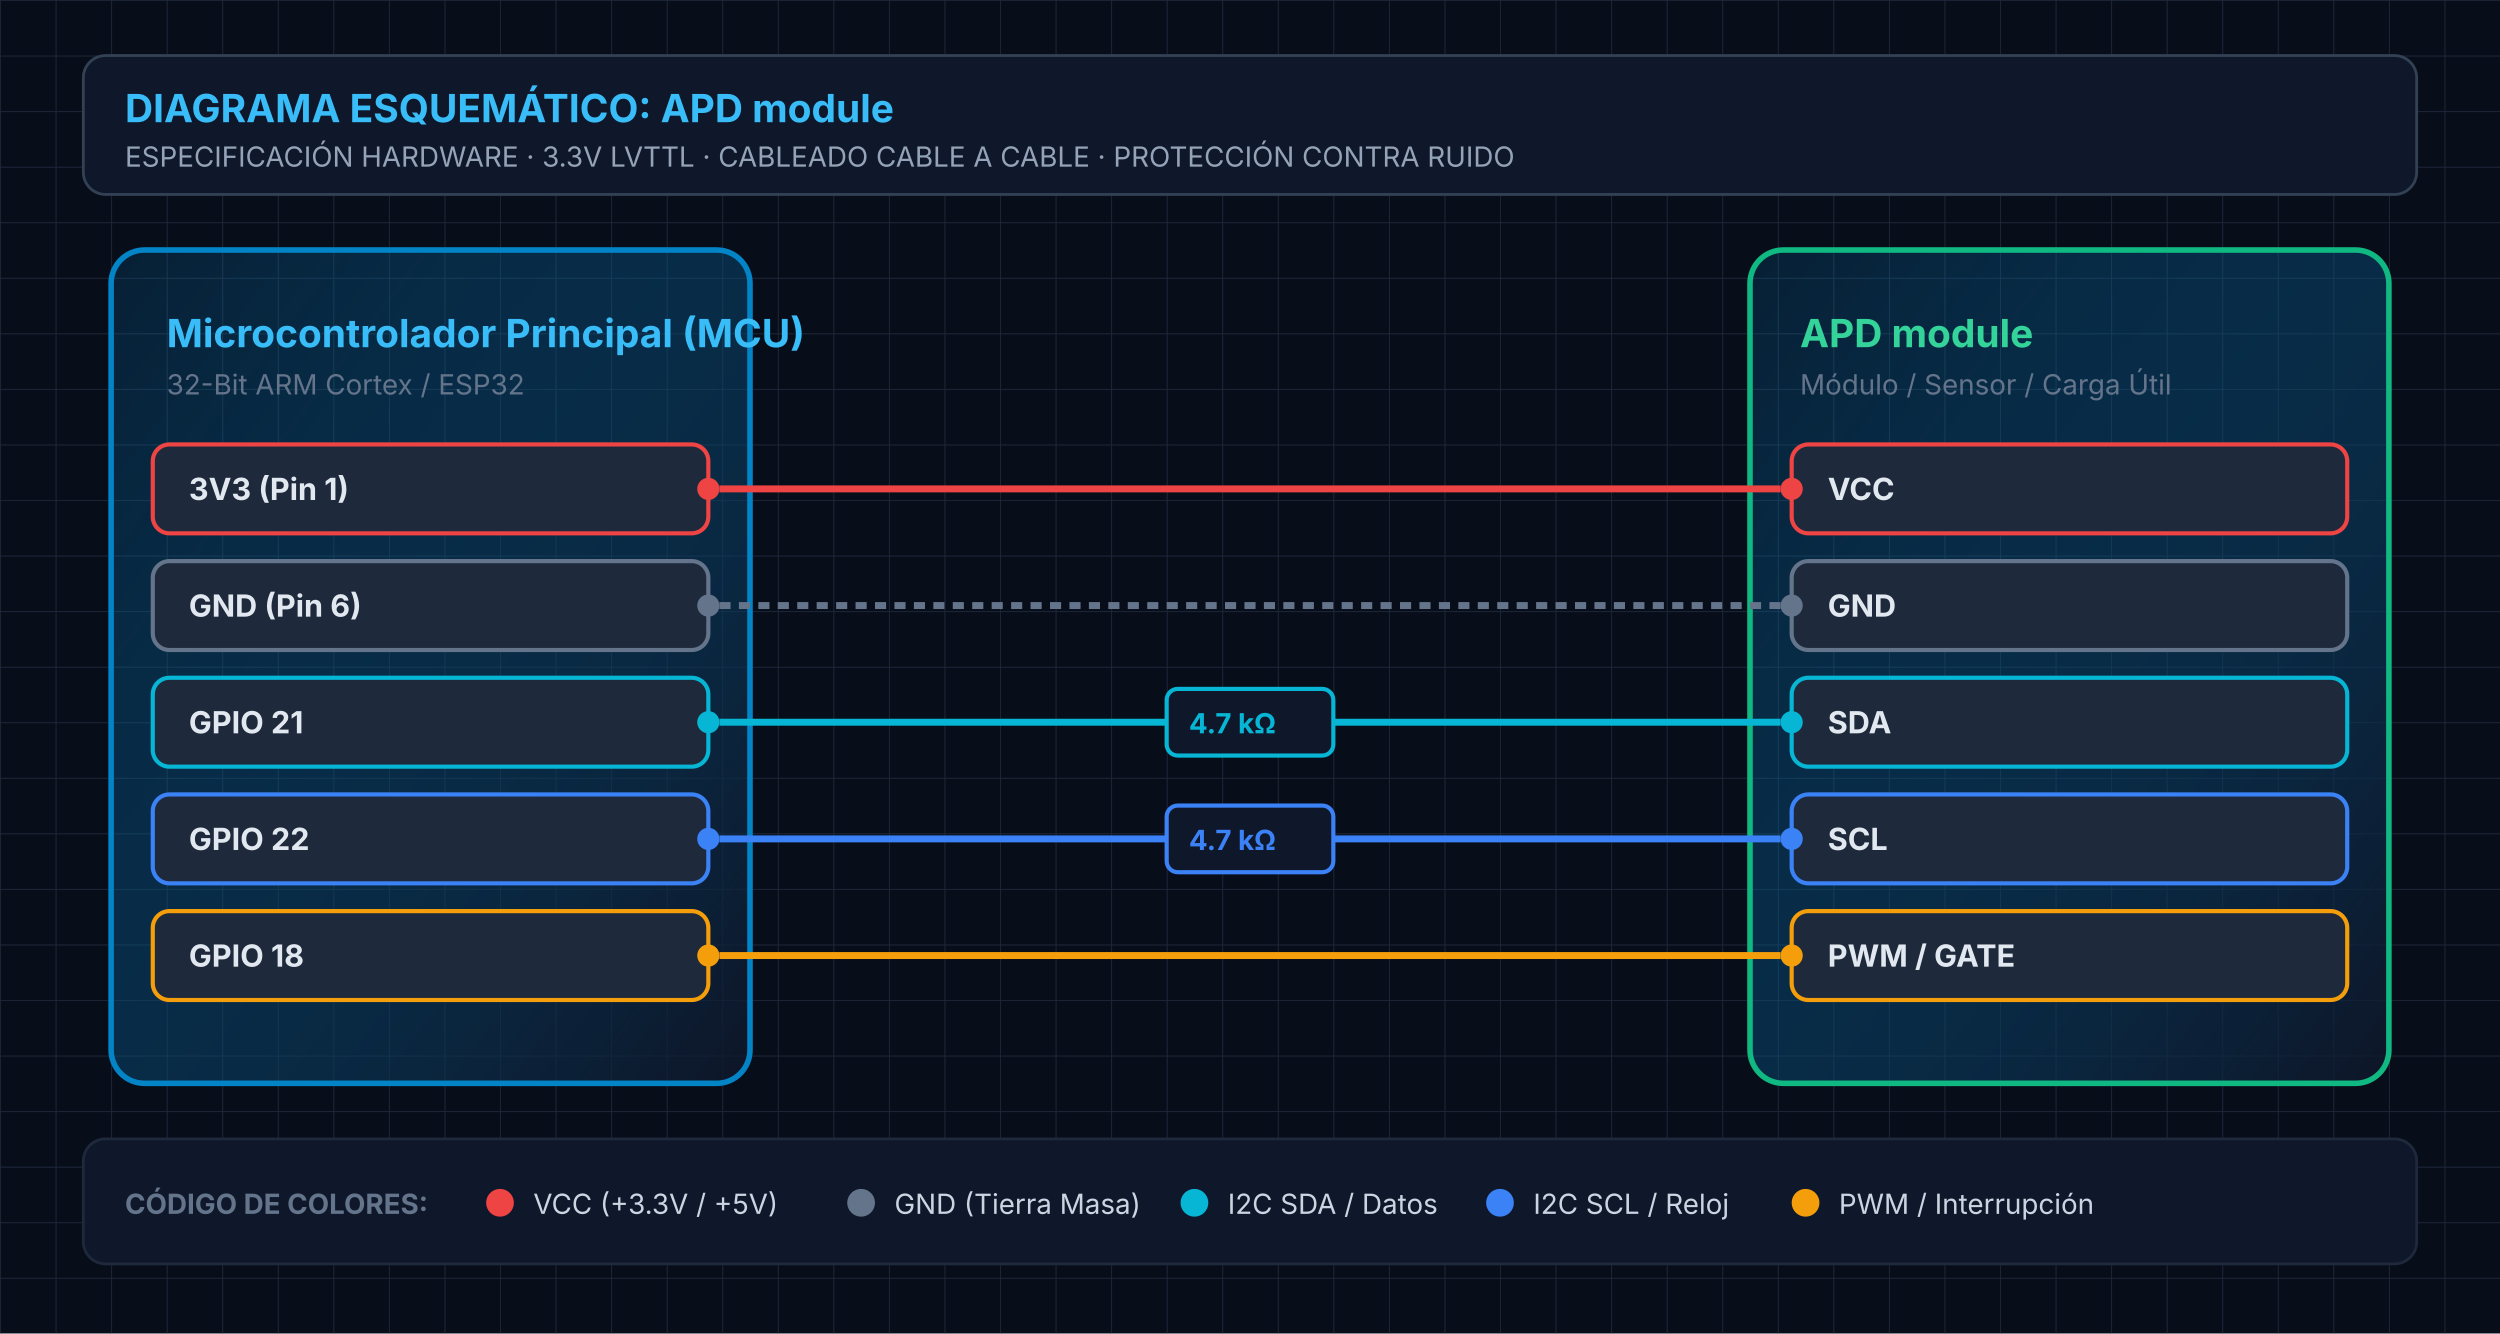
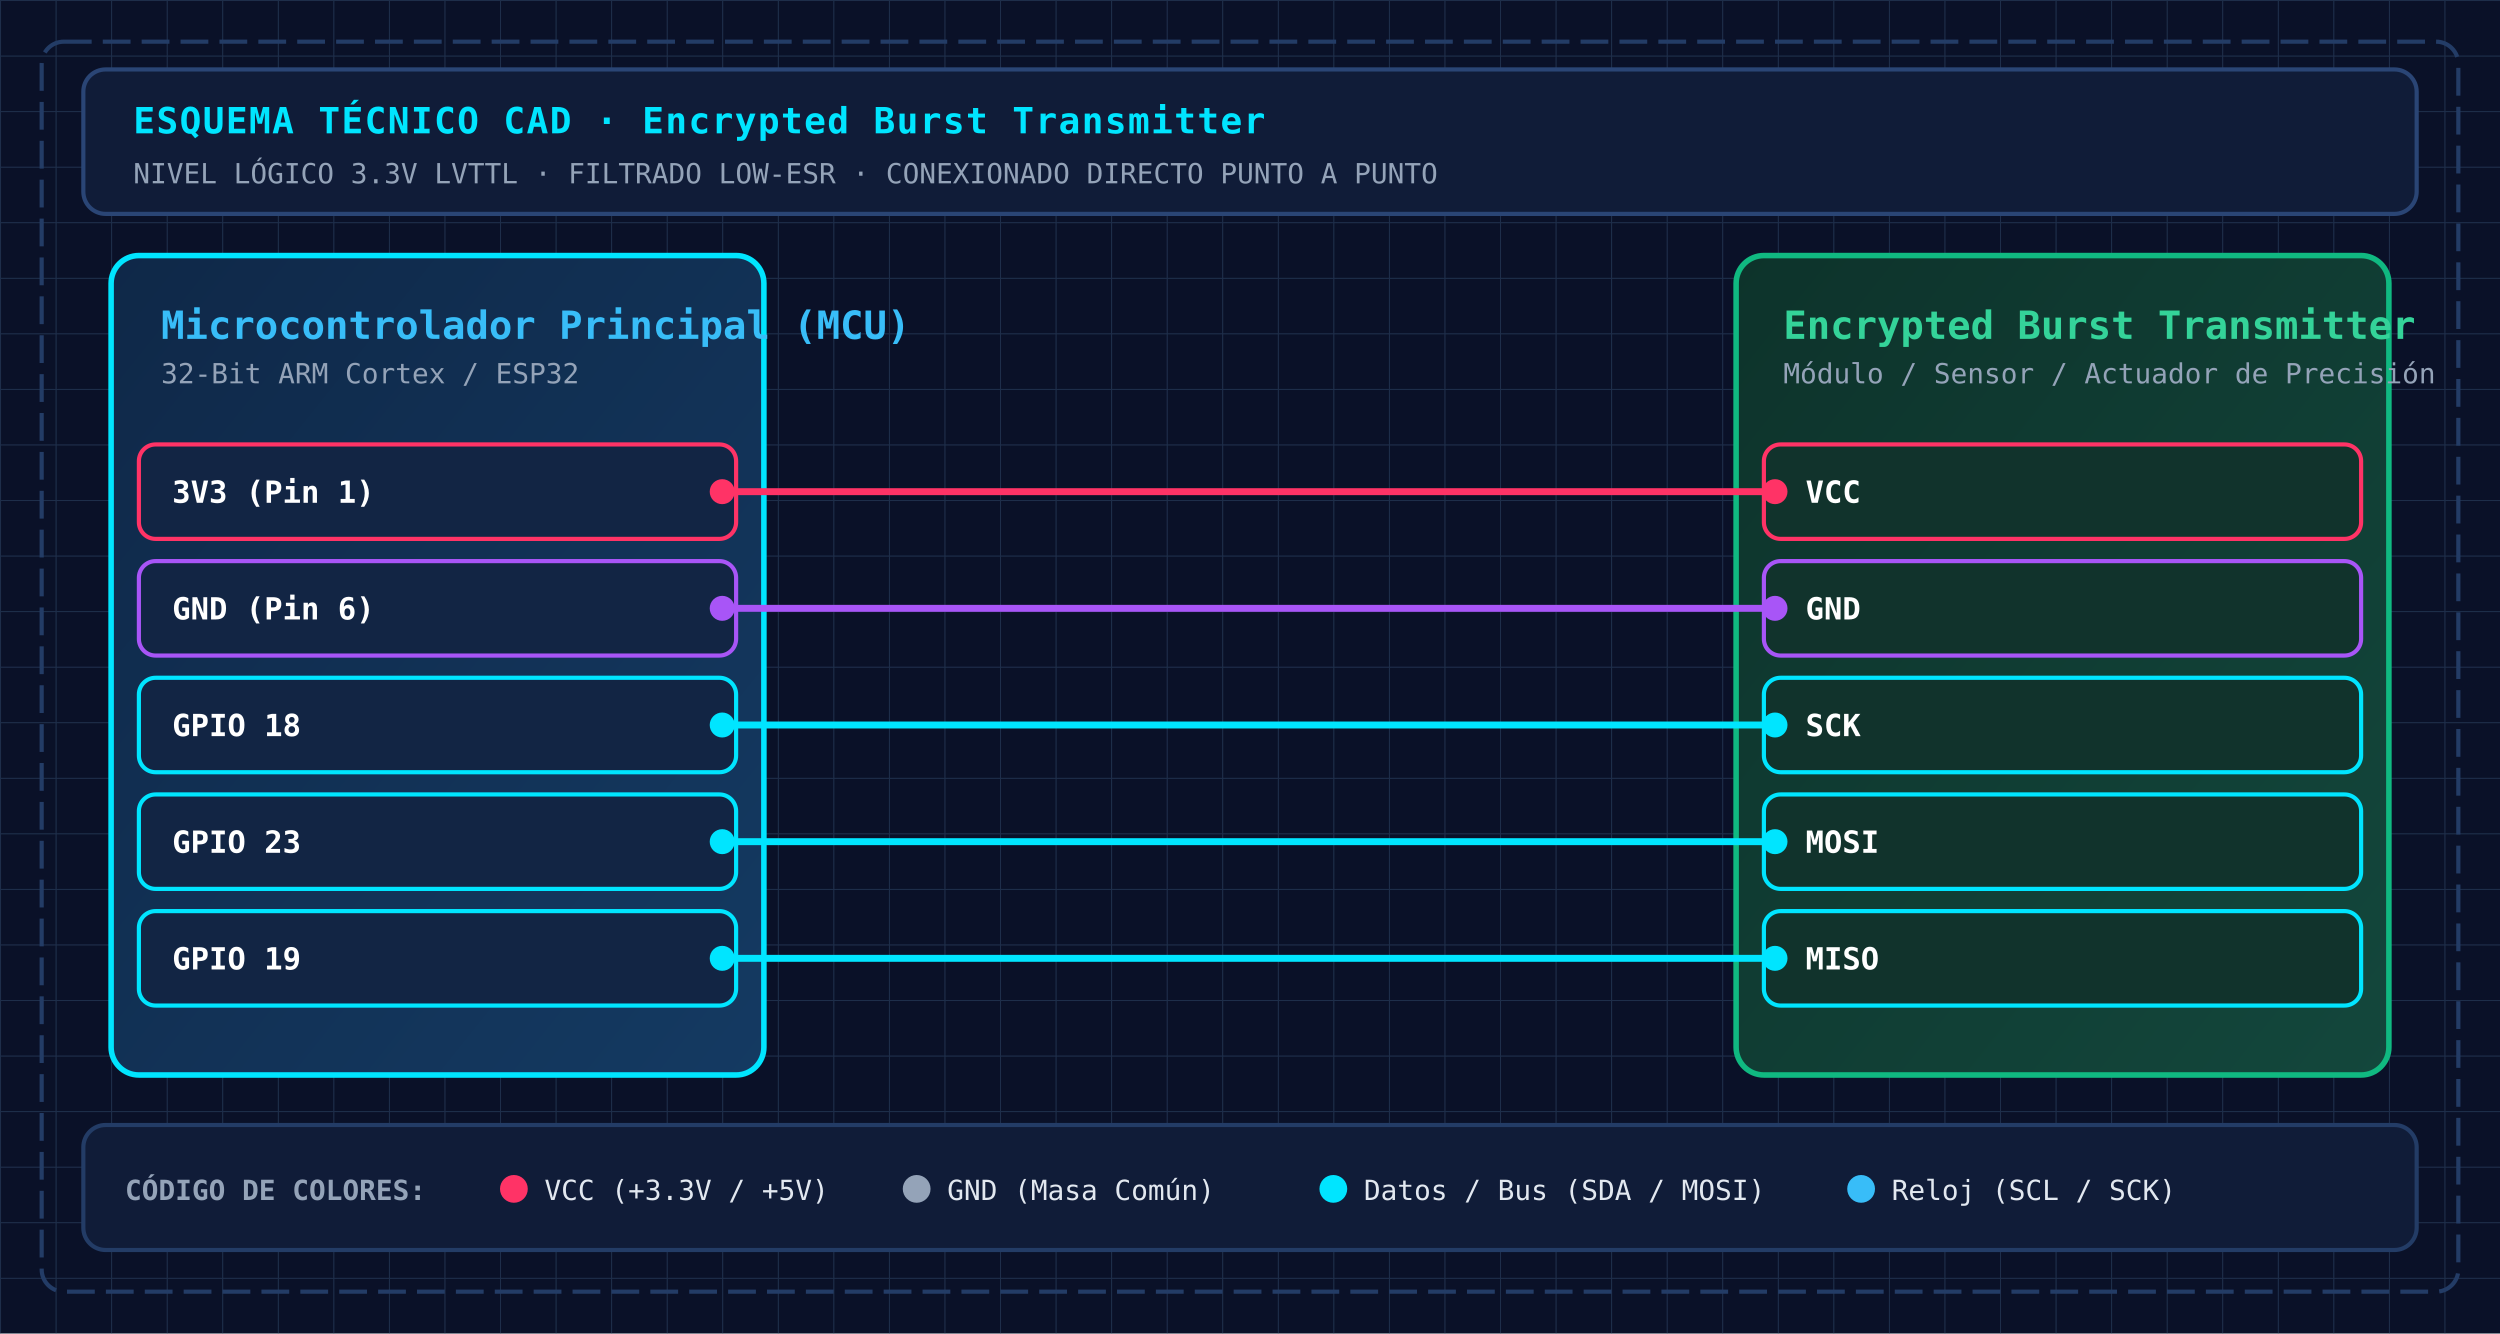
- <svg xmlns="http://www.w3.org/2000/svg" viewBox="0 0 900 480" width="100%" height="100%" style="background:#080D1A; font-family:-apple-system,BlinkMacSystemFont,monospace;">
+ <svg xmlns="http://www.w3.org/2000/svg" viewBox="0 0 900 480" width="900" height="480" style="background:#0A1128; font-family:ui-monospace,SFMono-Regular,Menlo,Monaco,Consolas,monospace;">
  <defs>
    <pattern id="grid_guide-021_4" width="20" height="20" patternUnits="userSpaceOnUse">
-       <path d="M 20 0 L 0 0 0 20" fill="none" stroke="#1E293B" stroke-width="0.6" />
+       <path d="M 20 0 L 0 0 0 20" fill="none" stroke="#1E2E4A" stroke-width="0.75" />
    </pattern>
-     <linearGradient id="glow_guide-021_4" x1="0%" y1="0%" x2="100%" y2="100%">
-       <stop offset="0%" stop-color="#0284C7" stop-opacity="0.15" />
-       <stop offset="100%" stop-color="#0F172A" stop-opacity="0.8" />
+     <linearGradient id="glow_mcu_guide-021_4" x1="0%" y1="0%" x2="100%" y2="100%">
+       <stop offset="0%" stop-color="#0F2848" />
+       <stop offset="100%" stop-color="#143A62" />
+     </linearGradient>
+     <linearGradient id="glow_mod_guide-021_4" x1="0%" y1="0%" x2="100%" y2="100%">
+       <stop offset="0%" stop-color="#0D332B" />
+       <stop offset="100%" stop-color="#13473C" />
    </linearGradient>
  </defs>
-   <rect width="100%" height="100%" fill="#080D1A" />
+   <rect width="100%" height="100%" fill="#0A1128" />
  <rect width="100%" height="100%" fill="url(#grid_guide-021_4)" />
-   <rect x="30" y="20" width="840" height="50" rx="8" fill="#0F172A" stroke="#334155" stroke-width="1" />
-   <text x="45" y="44" fill="#38BDF8" font-size="14" font-weight="bold">DIAGRAMA ESQUEMÁTICO: APD module</text>
-   <text x="45" y="60" fill="#94A3B8" font-size="10">ESPECIFICACIÓN HARDWARE · 3.3V LVTTL · CABLEADO CABLE A CABLE · PROTECCIÓN CONTRA RUIDO</text>
-   <rect x="40" y="90" width="230" height="300" rx="12" fill="url(#glow_guide-021_4)" stroke="#0284C7" stroke-width="2" />
-   <text x="60" y="125" fill="#38BDF8" font-size="14" font-weight="bold">Microcontrolador Principal (MCU)</text>
-   <text x="60" y="142" fill="#64748B" font-size="10">32-Bit ARM Cortex / ESP32</text>
-   <rect x="55" y="160" width="200" height="32" rx="6" fill="#1E293B" stroke="#EF4444" stroke-width="1.5" />
-   <text x="68" y="180" fill="#E2E8F0" font-size="11" font-weight="bold">3V3 (Pin 1)</text>
-   <circle cx="255" cy="176" r="4" fill="#EF4444" />
-   <rect x="55" y="202" width="200" height="32" rx="6" fill="#1E293B" stroke="#64748B" stroke-width="1.5" />
-   <text x="68" y="222" fill="#E2E8F0" font-size="11" font-weight="bold">GND (Pin 6)</text>
-   <circle cx="255" cy="218" r="4" fill="#64748B" />
-   <rect x="55" y="244" width="200" height="32" rx="6" fill="#1E293B" stroke="#06B6D4" stroke-width="1.5" />
-   <text x="68" y="264" fill="#E2E8F0" font-size="11" font-weight="bold">GPIO 21</text>
-   <circle cx="255" cy="260" r="4" fill="#06B6D4" />
-   <rect x="55" y="286" width="200" height="32" rx="6" fill="#1E293B" stroke="#3B82F6" stroke-width="1.5" />
-   <text x="68" y="306" fill="#E2E8F0" font-size="11" font-weight="bold">GPIO 22</text>
-   <circle cx="255" cy="302" r="4" fill="#3B82F6" />
-   <rect x="55" y="328" width="200" height="32" rx="6" fill="#1E293B" stroke="#F59E0B" stroke-width="1.5" />
-   <text x="68" y="348" fill="#E2E8F0" font-size="11" font-weight="bold">GPIO 18</text>
-   <circle cx="255" cy="344" r="4" fill="#F59E0B" />
-   <rect x="630" y="90" width="230" height="300" rx="12" fill="url(#glow_guide-021_4)" stroke="#10B981" stroke-width="2" />
-   <text x="648" y="125" fill="#34D399" font-size="14" font-weight="bold">APD module</text>
-   <text x="648" y="142" fill="#64748B" font-size="10">Módulo / Sensor / Carga Útil</text>
-   <rect x="645" y="160" width="200" height="32" rx="6" fill="#1E293B" stroke="#EF4444" stroke-width="1.5" />
-   <text x="658" y="180" fill="#E2E8F0" font-size="11" font-weight="bold">VCC</text>
-   <circle cx="645" cy="176" r="4" fill="#EF4444" />
-   <rect x="645" y="202" width="200" height="32" rx="6" fill="#1E293B" stroke="#64748B" stroke-width="1.5" />
-   <text x="658" y="222" fill="#E2E8F0" font-size="11" font-weight="bold">GND</text>
-   <circle cx="645" cy="218" r="4" fill="#64748B" />
-   <rect x="645" y="244" width="200" height="32" rx="6" fill="#1E293B" stroke="#06B6D4" stroke-width="1.5" />
-   <text x="658" y="264" fill="#E2E8F0" font-size="11" font-weight="bold">SDA</text>
-   <circle cx="645" cy="260" r="4" fill="#06B6D4" />
-   <rect x="645" y="286" width="200" height="32" rx="6" fill="#1E293B" stroke="#3B82F6" stroke-width="1.5" />
-   <text x="658" y="306" fill="#E2E8F0" font-size="11" font-weight="bold">SCL</text>
-   <circle cx="645" cy="302" r="4" fill="#3B82F6" />
-   <rect x="645" y="328" width="200" height="32" rx="6" fill="#1E293B" stroke="#F59E0B" stroke-width="1.5" />
-   <text x="658" y="348" fill="#E2E8F0" font-size="11" font-weight="bold">PWM / GATE</text>
-   <circle cx="645" cy="344" r="4" fill="#F59E0B" />
-   <path d="M 259 176 L 641 176" fill="none" stroke="#EF4444" stroke-width="2.5" />
-   <path d="M 259 218 L 641 218" fill="none" stroke="#64748B" stroke-width="2.5" stroke-dasharray="4,3" />
-   <path d="M 259 260 L 641 260" fill="none" stroke="#06B6D4" stroke-width="2.5" />
-   <path d="M 259 302 L 641 302" fill="none" stroke="#3B82F6" stroke-width="2.5" />
-   <path d="M 259 344 L 641 344" fill="none" stroke="#F59E0B" stroke-width="2.5" />
-   <rect x="420" y="248" width="60" height="24" rx="4" fill="#0F172A" stroke="#06B6D4" stroke-width="1.5" />
-   <text x="428" y="264" fill="#06B6D4" font-size="10" font-weight="bold">4.7 kΩ</text>
-   <rect x="420" y="290" width="60" height="24" rx="4" fill="#0F172A" stroke="#3B82F6" stroke-width="1.5" />
-   <text x="428" y="306" fill="#3B82F6" font-size="10" font-weight="bold">4.7 kΩ</text>
-   <rect x="30" y="410" width="840" height="45" rx="8" fill="#0F172A" stroke="#1E293B" stroke-width="1" />
-   <text x="45" y="437" fill="#64748B" font-size="10" font-weight="bold">CÓDIGO DE COLORES:</text>
-   <circle cx="180" cy="433" r="5" fill="#EF4444" />
-   <text x="192" y="437" fill="#CBD5E1" font-size="10">VCC (+3.3V / +5V)</text>
-   <circle cx="310" cy="433" r="5" fill="#64748B" />
-   <text x="322" y="437" fill="#CBD5E1" font-size="10">GND (Tierra Masa)</text>
-   <circle cx="430" cy="433" r="5" fill="#06B6D4" />
-   <text x="442" y="437" fill="#CBD5E1" font-size="10">I2C SDA / Datos</text>
-   <circle cx="540" cy="433" r="5" fill="#3B82F6" />
-   <text x="552" y="437" fill="#CBD5E1" font-size="10">I2C SCL / Reloj</text>
-   <circle cx="650" cy="433" r="5" fill="#F59E0B" />
-   <text x="662" y="437" fill="#CBD5E1" font-size="10">PWM / Interrupción</text>
+   <rect x="15" y="15" width="870" height="450" rx="8" fill="none" stroke="#233C66" stroke-width="1.5" stroke-dasharray="10,4" />
+   <rect x="30" y="25" width="840" height="52" rx="8" fill="#101C38" stroke="#2A4575" stroke-width="1.5" />
+   <text x="48" y="48" fill="#00E5FF" font-size="13" font-weight="bold" letter-spacing="0.5">ESQUEMA TÉCNICO CAD · Encrypted Burst Transmitter</text>
+   <text x="48" y="66" fill="#94A3B8" font-size="10">NIVEL LÓGICO 3.3V LVTTL · FILTRADO LOW-ESR · CONEXIONADO DIRECTO PUNTO A PUNTO</text>
+   <rect x="40" y="92" width="235" height="295" rx="10" fill="url(#glow_mcu_guide-021_4)" stroke="#00E5FF" stroke-width="2" />
+   <text x="58" y="122" fill="#38BDF8" font-size="14" font-weight="bold">Microcontrolador Principal (MCU)</text>
+   <text x="58" y="138" fill="#94A3B8" font-size="10">32-Bit ARM Cortex / ESP32</text>
+   <rect x="50" y="160" width="215" height="34" rx="6" fill="#122544" stroke="#FF3366" stroke-width="1.5" />
+   <text x="62" y="181" fill="#FFFFFF" font-size="11" font-weight="bold">3V3 (Pin 1)</text>
+   <circle cx="260" cy="177" r="4.5" fill="#FF3366" />
+   <rect x="50" y="202" width="215" height="34" rx="6" fill="#122544" stroke="#A855F7" stroke-width="1.5" />
+   <text x="62" y="223" fill="#FFFFFF" font-size="11" font-weight="bold">GND (Pin 6)</text>
+   <circle cx="260" cy="219" r="4.5" fill="#A855F7" />
+   <rect x="50" y="244" width="215" height="34" rx="6" fill="#122544" stroke="#00E5FF" stroke-width="1.5" />
+   <text x="62" y="265" fill="#FFFFFF" font-size="11" font-weight="bold">GPIO 18</text>
+   <circle cx="260" cy="261" r="4.5" fill="#00E5FF" />
+   <rect x="50" y="286" width="215" height="34" rx="6" fill="#122544" stroke="#00E5FF" stroke-width="1.5" />
+   <text x="62" y="307" fill="#FFFFFF" font-size="11" font-weight="bold">GPIO 23</text>
+   <circle cx="260" cy="303" r="4.5" fill="#00E5FF" />
+   <rect x="50" y="328" width="215" height="34" rx="6" fill="#122544" stroke="#00E5FF" stroke-width="1.5" />
+   <text x="62" y="349" fill="#FFFFFF" font-size="11" font-weight="bold">GPIO 19</text>
+   <circle cx="260" cy="345" r="4.5" fill="#00E5FF" />
+   <rect x="625" y="92" width="235" height="295" rx="10" fill="url(#glow_mod_guide-021_4)" stroke="#10B981" stroke-width="2" />
+   <text x="642" y="122" fill="#34D399" font-size="14" font-weight="bold">Encrypted Burst Transmitter</text>
+   <text x="642" y="138" fill="#94A3B8" font-size="10">Módulo / Sensor / Actuador de Precisión</text>
+   <rect x="635" y="160" width="215" height="34" rx="6" fill="#11332C" stroke="#FF3366" stroke-width="1.5" />
+   <text x="650" y="181" fill="#FFFFFF" font-size="11" font-weight="bold">VCC</text>
+   <circle cx="639" cy="177" r="4.5" fill="#FF3366" />
+   <rect x="635" y="202" width="215" height="34" rx="6" fill="#11332C" stroke="#A855F7" stroke-width="1.5" />
+   <text x="650" y="223" fill="#FFFFFF" font-size="11" font-weight="bold">GND</text>
+   <circle cx="639" cy="219" r="4.5" fill="#A855F7" />
+   <rect x="635" y="244" width="215" height="34" rx="6" fill="#11332C" stroke="#00E5FF" stroke-width="1.5" />
+   <text x="650" y="265" fill="#FFFFFF" font-size="11" font-weight="bold">SCK</text>
+   <circle cx="639" cy="261" r="4.5" fill="#00E5FF" />
+   <rect x="635" y="286" width="215" height="34" rx="6" fill="#11332C" stroke="#00E5FF" stroke-width="1.5" />
+   <text x="650" y="307" fill="#FFFFFF" font-size="11" font-weight="bold">MOSI</text>
+   <circle cx="639" cy="303" r="4.5" fill="#00E5FF" />
+   <rect x="635" y="328" width="215" height="34" rx="6" fill="#11332C" stroke="#00E5FF" stroke-width="1.5" />
+   <text x="650" y="349" fill="#FFFFFF" font-size="11" font-weight="bold">MISO</text>
+   <circle cx="639" cy="345" r="4.5" fill="#00E5FF" />
+   <path d="M 264 177 L 635 177" fill="none" stroke="#FF3366" stroke-width="2.5" />
+   <path d="M 264 219 L 635 219" fill="none" stroke="#A855F7" stroke-width="2.5" />
+   <path d="M 264 261 L 635 261" fill="none" stroke="#00E5FF" stroke-width="2.5" />
+   <path d="M 264 303 L 635 303" fill="none" stroke="#00E5FF" stroke-width="2.5" />
+   <path d="M 264 345 L 635 345" fill="none" stroke="#00E5FF" stroke-width="2.5" />
+   <rect x="30" y="405" width="840" height="45" rx="8" fill="#101C38" stroke="#233C66" stroke-width="1.5" />
+   <text x="45" y="432" fill="#94A3B8" font-size="10" font-weight="bold">CÓDIGO DE COLORES:</text>
+   <circle cx="185" cy="428" r="5" fill="#FF3366" />
+   <text x="196" y="432" fill="#E2E8F0" font-size="10">VCC (+3.3V / +5V)</text>
+   <circle cx="330" cy="428" r="5" fill="#94A3B8" />
+   <text x="341" y="432" fill="#E2E8F0" font-size="10">GND (Masa Común)</text>
+   <circle cx="480" cy="428" r="5" fill="#00E5FF" />
+   <text x="491" y="432" fill="#E2E8F0" font-size="10">Datos / Bus (SDA / MOSI)</text>
+   <circle cx="670" cy="428" r="5" fill="#38BDF8" />
+   <text x="681" y="432" fill="#E2E8F0" font-size="10">Reloj (SCL / SCK)</text>
</svg>
